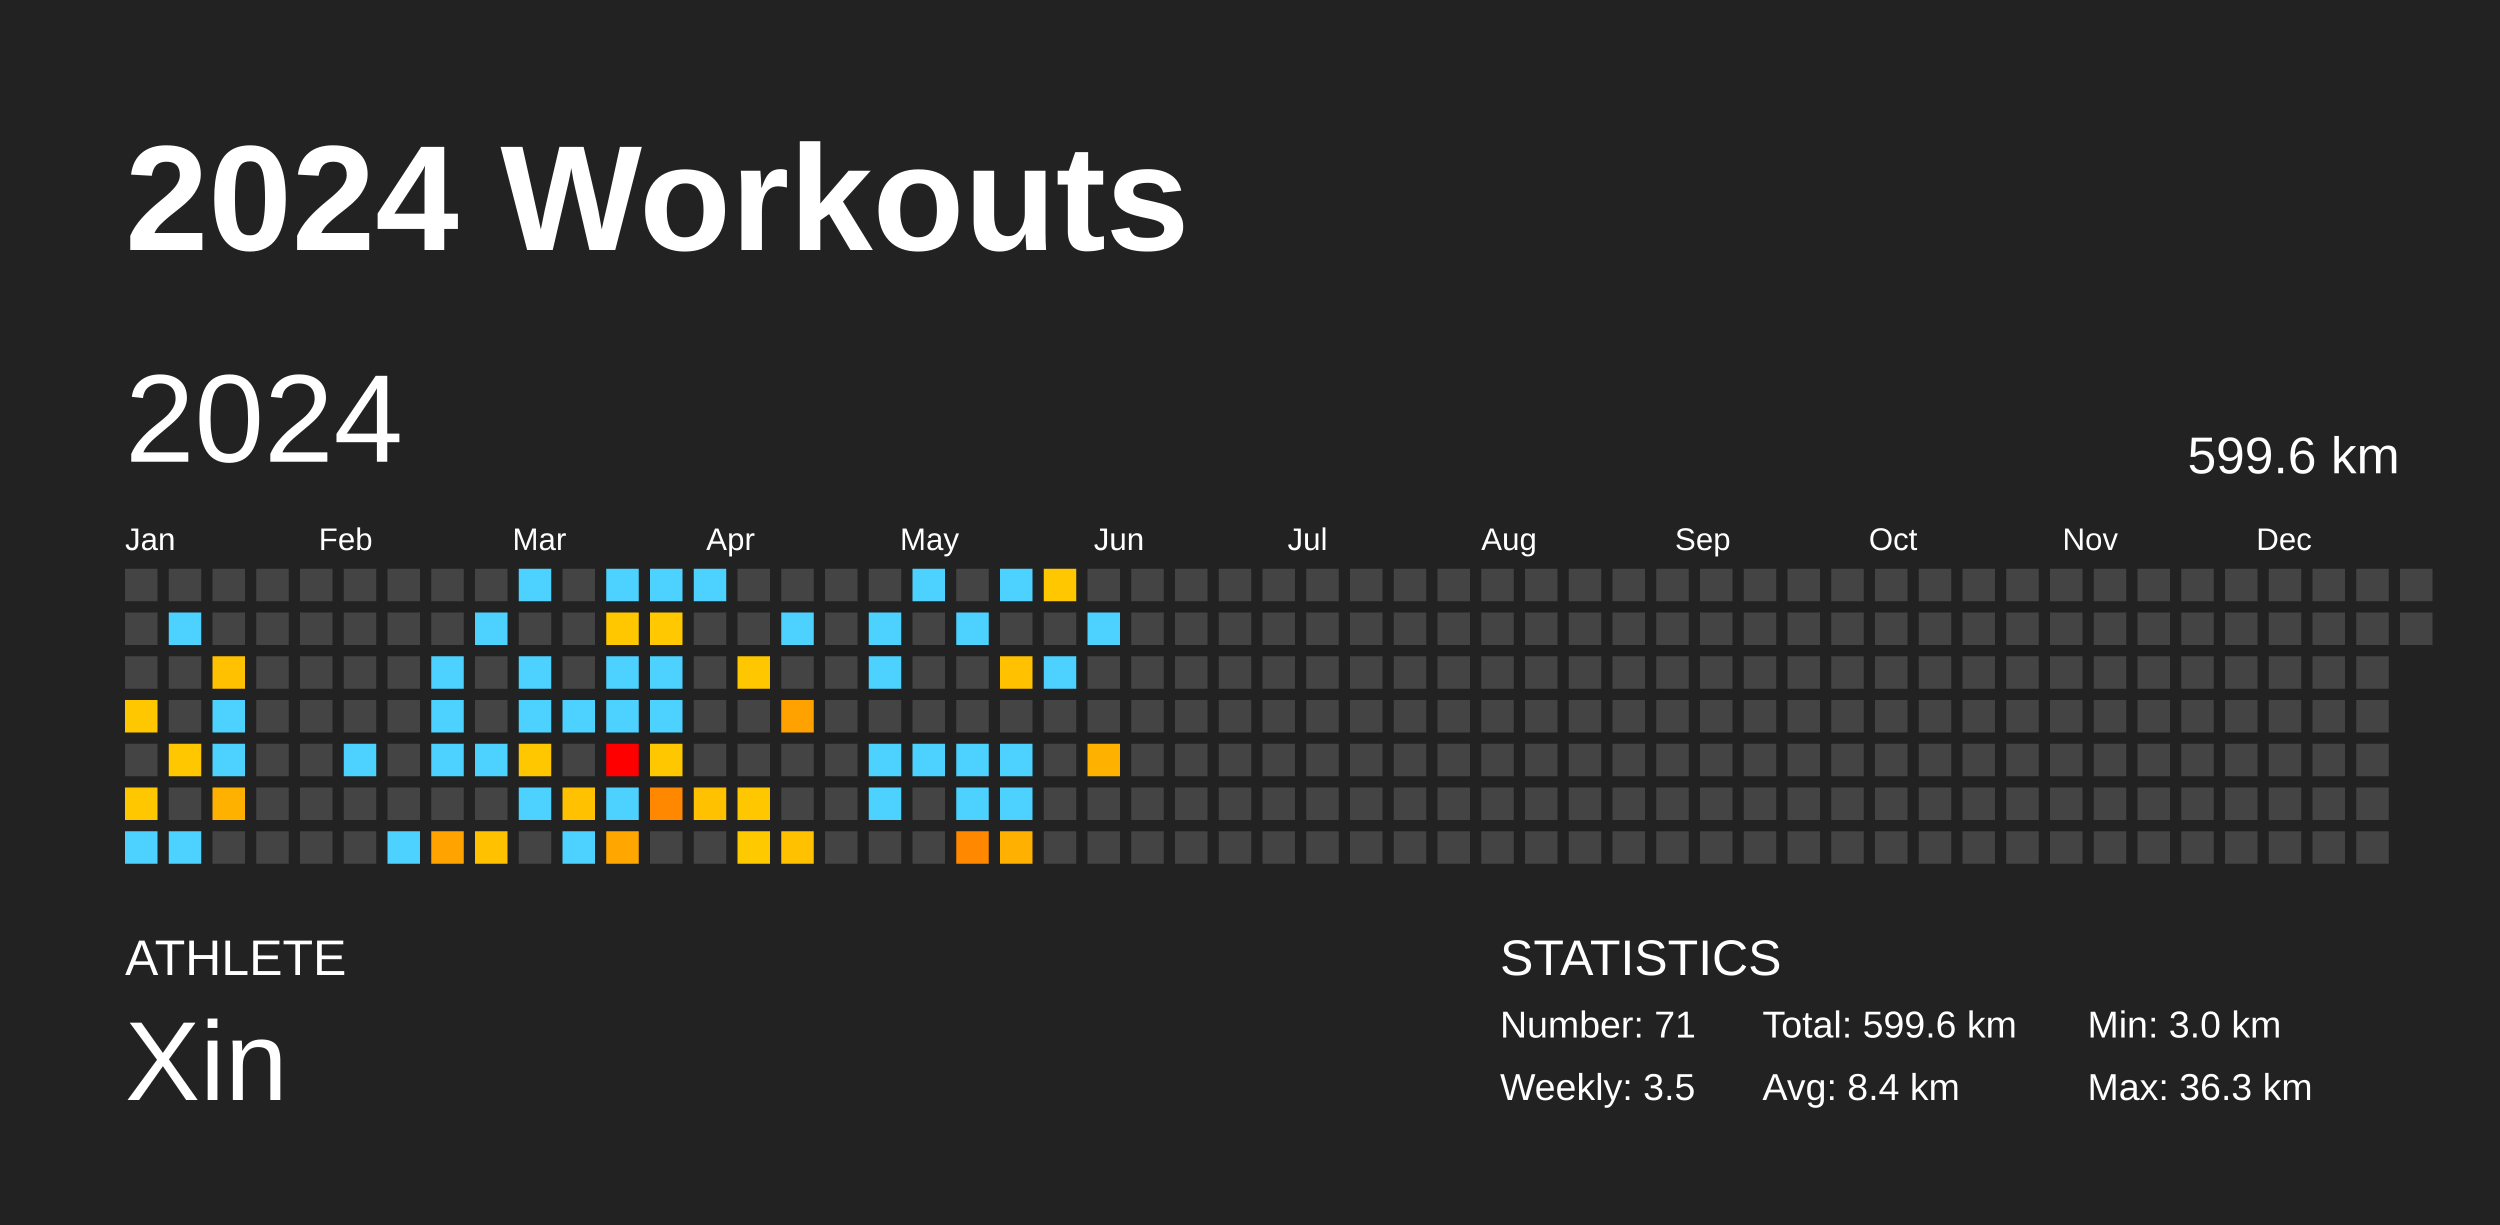
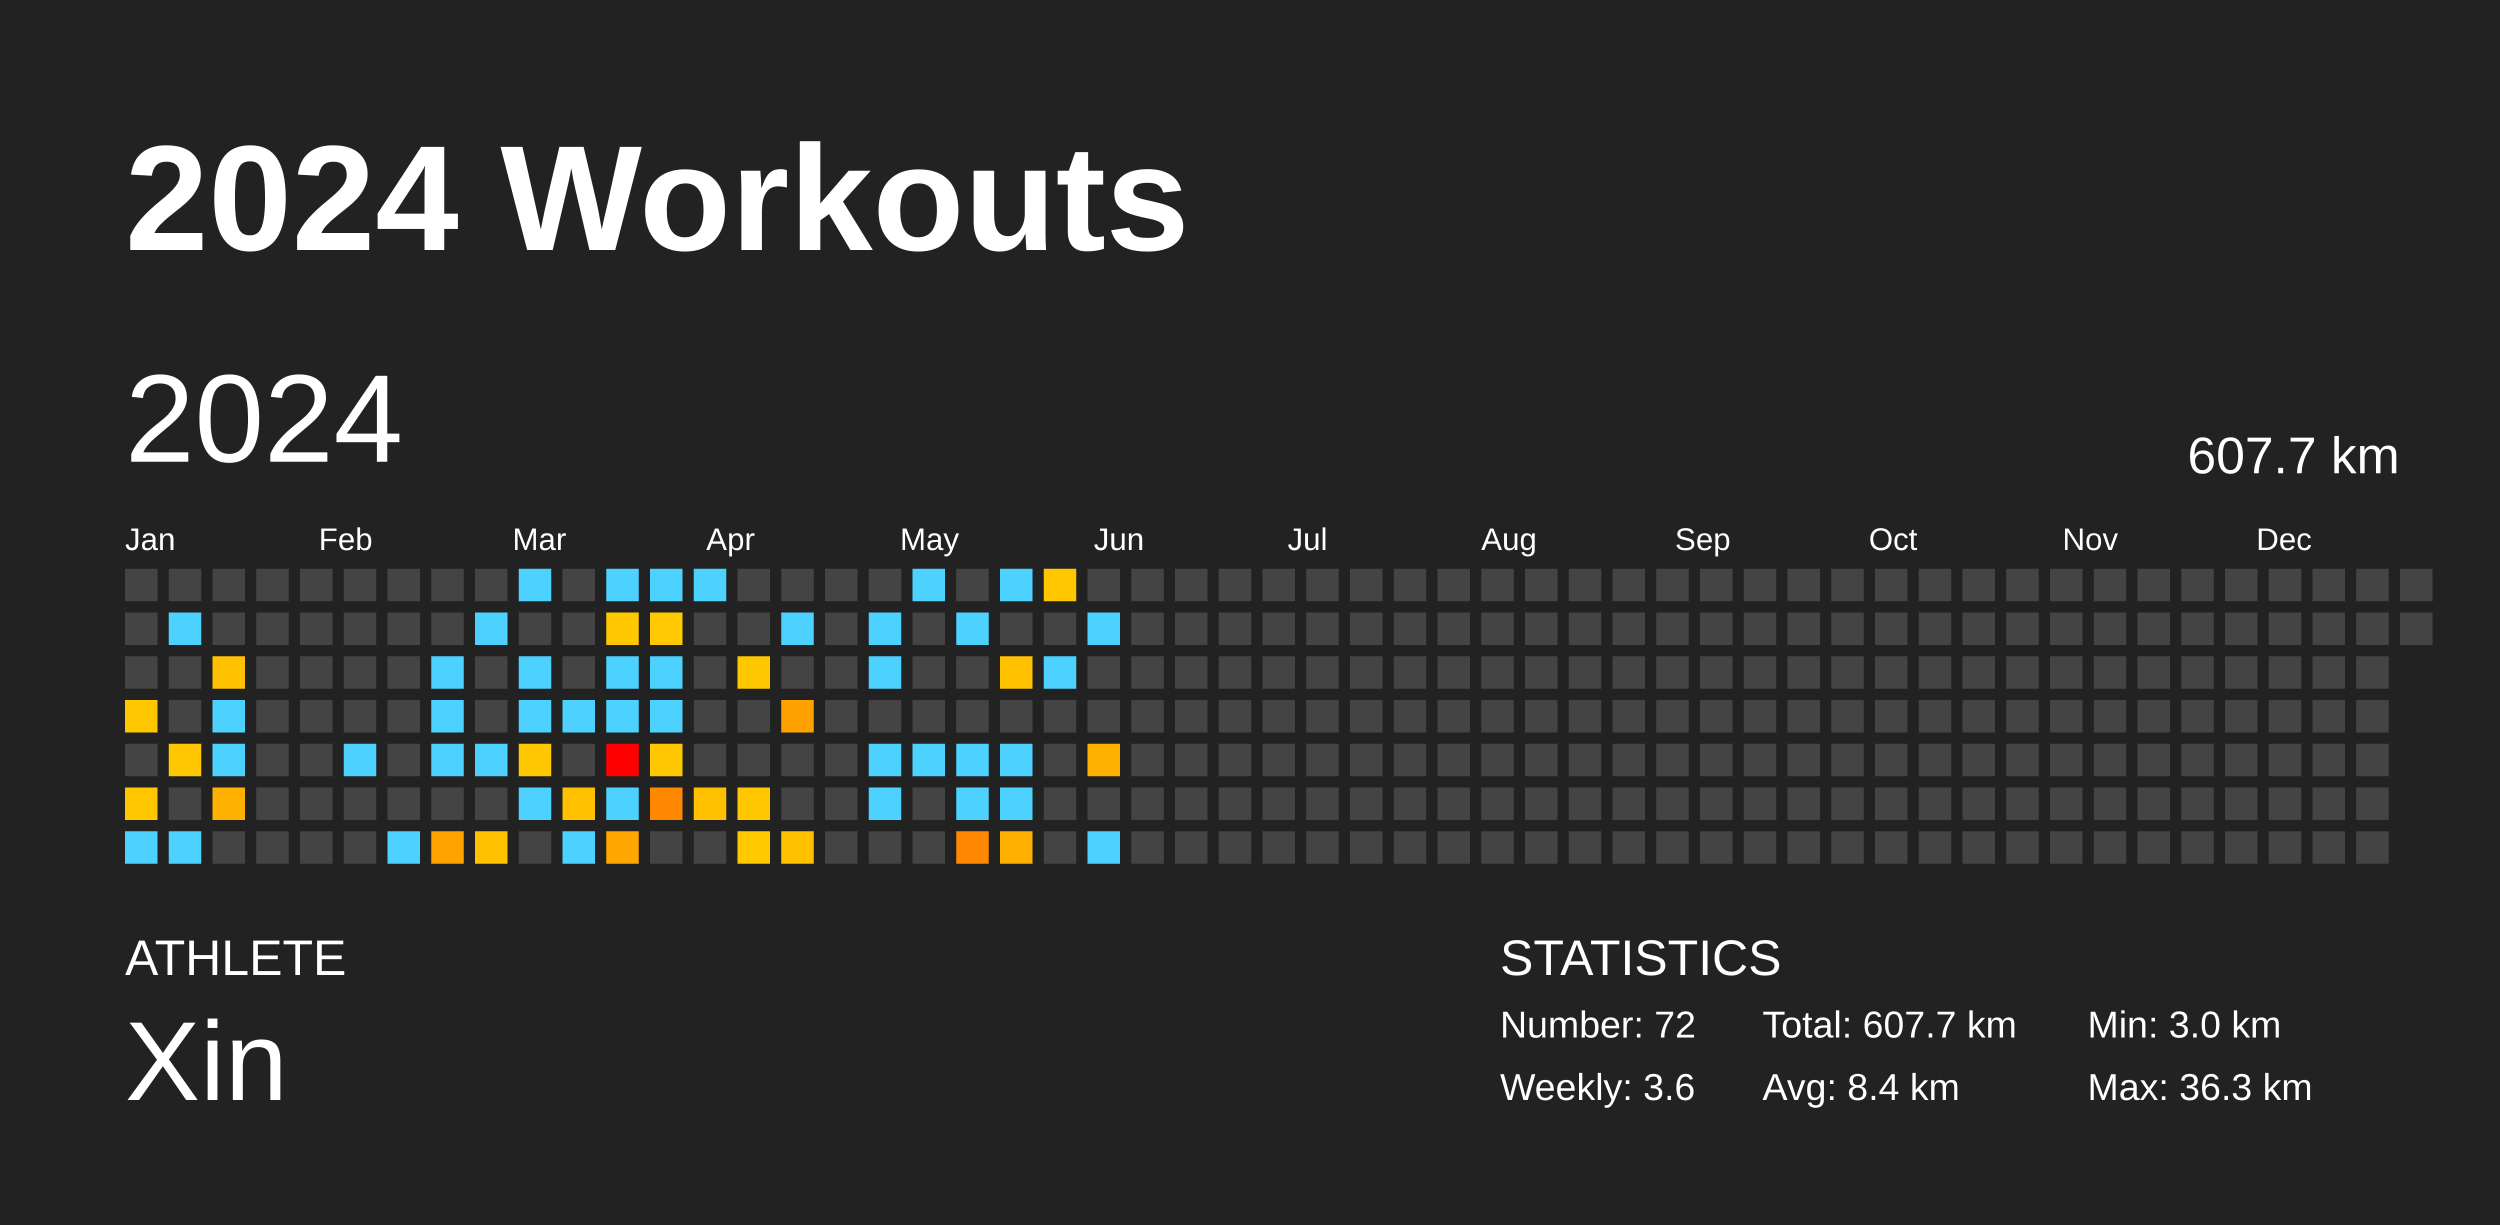
<svg xmlns="http://www.w3.org/2000/svg" baseProfile="full" height="98mm" version="1.1" viewBox="0,0,200,98" width="200mm">
  <defs />
  <rect fill="#222222" height="98" width="200" x="0" y="0" />
  <text fill="#FFFFFF" style="font-size:12px; font-family:Arial; font-weight:bold;" x="10" y="20">2024 Workouts</text>
  <text fill="#FFFFFF" style="font-size:4px; font-family:Arial" x="10" y="78">ATHLETE</text>
  <text fill="#FFFFFF" style="font-size:9px; font-family:Arial" x="10" y="88">Xin</text>
  <text fill="#FFFFFF" style="font-size:4px; font-family:Arial" x="120" y="78">STATISTICS</text>
-   <text fill="#FFFFFF" style="font-size:3px; font-family:Arial" x="120" y="83">Number: 71</text>
-   <text fill="#FFFFFF" style="font-size:3px; font-family:Arial" x="120" y="88">Weekly: 3.5</text>
-   <text fill="#FFFFFF" style="font-size:3px; font-family:Arial" x="141" y="83">Total: 599.6 km</text>
+   <text fill="#FFFFFF" style="font-size:3px; font-family:Arial" x="120" y="83">Number: 72</text>
+   <text fill="#FFFFFF" style="font-size:3px; font-family:Arial" x="120" y="88">Weekly: 3.6</text>
+   <text fill="#FFFFFF" style="font-size:3px; font-family:Arial" x="141" y="83">Total: 607.7 km</text>
  <text fill="#FFFFFF" style="font-size:3px; font-family:Arial" x="141" y="88">Avg: 8.4 km</text>
  <text fill="#FFFFFF" style="font-size:3px; font-family:Arial" x="167" y="83">Min: 3.0 km</text>
  <text fill="#FFFFFF" style="font-size:3px; font-family:Arial" x="167" y="88">Max: 36.3 km</text>
  <text dominant-baseline="hanging" fill="#FFFFFF" style="font-size:10.0px; font-family:Arial;" x="10" y="30">2024</text>
-   <text dominant-baseline="hanging" fill="#FFFFFF" style="font-size:4.125px; font-family:Arial;" x="175" y="35">599.6 km</text>
+   <text dominant-baseline="hanging" fill="#FFFFFF" style="font-size:4.125px; font-family:Arial;" x="175" y="35">607.7 km</text>
  <text fill="#FFFFFF" style="font-size:2.5px; font-family:Arial" x="10.0" y="44">Jan</text>
  <text fill="#FFFFFF" style="font-size:2.5px; font-family:Arial" x="25.5" y="44">Feb</text>
  <text fill="#FFFFFF" style="font-size:2.5px; font-family:Arial" x="41.0" y="44">Mar</text>
  <text fill="#FFFFFF" style="font-size:2.5px; font-family:Arial" x="56.5" y="44">Apr</text>
  <text fill="#FFFFFF" style="font-size:2.5px; font-family:Arial" x="72.0" y="44">May</text>
  <text fill="#FFFFFF" style="font-size:2.5px; font-family:Arial" x="87.5" y="44">Jun</text>
  <text fill="#FFFFFF" style="font-size:2.5px; font-family:Arial" x="103.0" y="44">Jul</text>
  <text fill="#FFFFFF" style="font-size:2.5px; font-family:Arial" x="118.5" y="44">Aug</text>
  <text fill="#FFFFFF" style="font-size:2.5px; font-family:Arial" x="134.0" y="44">Sep</text>
  <text fill="#FFFFFF" style="font-size:2.5px; font-family:Arial" x="149.5" y="44">Oct</text>
  <text fill="#FFFFFF" style="font-size:2.5px; font-family:Arial" x="165.0" y="44">Nov</text>
  <text fill="#FFFFFF" style="font-size:2.5px; font-family:Arial" x="180.5" y="44">Dec</text>
  <rect fill="#444444" height="2.6" width="2.6" x="10.0" y="45.5" />
  <rect fill="#444444" height="2.6" width="2.6" x="10.0" y="49.0" />
  <rect fill="#444444" height="2.6" width="2.6" x="10.0" y="52.5" />
  <rect fill="#ffc700" height="2.6" width="2.6" x="10.0" y="56.0" />
  <rect fill="#444444" height="2.6" width="2.6" x="10.0" y="59.5" />
  <rect fill="#ffc700" height="2.6" width="2.6" x="10.0" y="63.0" />
  <rect fill="#4dd2ff" height="2.6" width="2.6" x="10.0" y="66.5" />
  <rect fill="#444444" height="2.6" width="2.6" x="13.5" y="45.5" />
  <rect fill="#4dd2ff" height="2.6" width="2.6" x="13.5" y="49.0" />
  <rect fill="#444444" height="2.6" width="2.6" x="13.5" y="52.5" />
  <rect fill="#444444" height="2.6" width="2.6" x="13.5" y="56.0" />
  <rect fill="#ffc700" height="2.6" width="2.6" x="13.5" y="59.5" />
  <rect fill="#444444" height="2.6" width="2.6" x="13.5" y="63.0" />
  <rect fill="#4dd2ff" height="2.6" width="2.6" x="13.5" y="66.5" />
  <rect fill="#444444" height="2.6" width="2.6" x="17.0" y="45.5" />
  <rect fill="#444444" height="2.6" width="2.6" x="17.0" y="49.0" />
  <rect fill="#ffc100" height="2.6" width="2.6" x="17.0" y="52.5" />
  <rect fill="#4dd2ff" height="2.6" width="2.6" x="17.0" y="56.0" />
  <rect fill="#4dd2ff" height="2.6" width="2.6" x="17.0" y="59.5" />
  <rect fill="#ffb100" height="2.6" width="2.6" x="17.0" y="63.0" />
  <rect fill="#444444" height="2.6" width="2.6" x="17.0" y="66.5" />
  <rect fill="#444444" height="2.6" width="2.6" x="20.5" y="45.5" />
  <rect fill="#444444" height="2.6" width="2.6" x="20.5" y="49.0" />
  <rect fill="#444444" height="2.6" width="2.6" x="20.5" y="52.5" />
  <rect fill="#444444" height="2.6" width="2.6" x="20.5" y="56.0" />
  <rect fill="#444444" height="2.6" width="2.6" x="20.5" y="59.5" />
  <rect fill="#444444" height="2.6" width="2.6" x="20.5" y="63.0" />
  <rect fill="#444444" height="2.6" width="2.6" x="20.5" y="66.5" />
  <rect fill="#444444" height="2.6" width="2.6" x="24.0" y="45.5" />
  <rect fill="#444444" height="2.6" width="2.6" x="24.0" y="49.0" />
  <rect fill="#444444" height="2.6" width="2.6" x="24.0" y="52.5" />
  <rect fill="#444444" height="2.6" width="2.6" x="24.0" y="56.0" />
  <rect fill="#444444" height="2.6" width="2.6" x="24.0" y="59.5" />
  <rect fill="#444444" height="2.6" width="2.6" x="24.0" y="63.0" />
  <rect fill="#444444" height="2.6" width="2.6" x="24.0" y="66.5" />
  <rect fill="#444444" height="2.6" width="2.6" x="27.5" y="45.5" />
  <rect fill="#444444" height="2.6" width="2.6" x="27.5" y="49.0" />
  <rect fill="#444444" height="2.6" width="2.6" x="27.5" y="52.5" />
  <rect fill="#444444" height="2.6" width="2.6" x="27.5" y="56.0" />
  <rect fill="#4dd2ff" height="2.6" width="2.6" x="27.5" y="59.5" />
  <rect fill="#444444" height="2.6" width="2.6" x="27.5" y="63.0" />
  <rect fill="#444444" height="2.6" width="2.6" x="27.5" y="66.5" />
  <rect fill="#444444" height="2.6" width="2.6" x="31.0" y="45.5" />
  <rect fill="#444444" height="2.6" width="2.6" x="31.0" y="49.0" />
  <rect fill="#444444" height="2.6" width="2.6" x="31.0" y="52.5" />
  <rect fill="#444444" height="2.6" width="2.6" x="31.0" y="56.0" />
  <rect fill="#444444" height="2.6" width="2.6" x="31.0" y="59.5" />
  <rect fill="#444444" height="2.6" width="2.6" x="31.0" y="63.0" />
  <rect fill="#4dd2ff" height="2.6" width="2.6" x="31.0" y="66.5" />
  <rect fill="#444444" height="2.6" width="2.6" x="34.5" y="45.5" />
  <rect fill="#444444" height="2.6" width="2.6" x="34.5" y="49.0" />
  <rect fill="#4dd2ff" height="2.6" width="2.6" x="34.5" y="52.5" />
  <rect fill="#4dd2ff" height="2.6" width="2.6" x="34.5" y="56.0" />
  <rect fill="#4dd2ff" height="2.6" width="2.6" x="34.5" y="59.5" />
  <rect fill="#444444" height="2.6" width="2.6" x="34.5" y="63.0" />
  <rect fill="#ffa300" height="2.6" width="2.6" x="34.5" y="66.5" />
  <rect fill="#444444" height="2.6" width="2.6" x="38.0" y="45.5" />
  <rect fill="#4dd2ff" height="2.6" width="2.6" x="38.0" y="49.0" />
  <rect fill="#444444" height="2.6" width="2.6" x="38.0" y="52.5" />
  <rect fill="#444444" height="2.6" width="2.6" x="38.0" y="56.0" />
  <rect fill="#4dd2ff" height="2.6" width="2.6" x="38.0" y="59.5" />
  <rect fill="#444444" height="2.6" width="2.6" x="38.0" y="63.0" />
  <rect fill="#ffc100" height="2.6" width="2.6" x="38.0" y="66.5" />
  <rect fill="#4dd2ff" height="2.6" width="2.6" x="41.5" y="45.5" />
  <rect fill="#444444" height="2.6" width="2.6" x="41.5" y="49.0" />
  <rect fill="#4dd2ff" height="2.6" width="2.6" x="41.5" y="52.5" />
  <rect fill="#4dd2ff" height="2.6" width="2.6" x="41.5" y="56.0" />
  <rect fill="#ffc700" height="2.6" width="2.6" x="41.5" y="59.5" />
  <rect fill="#4dd2ff" height="2.6" width="2.6" x="41.5" y="63.0" />
  <rect fill="#444444" height="2.6" width="2.6" x="41.5" y="66.5" />
  <rect fill="#444444" height="2.6" width="2.6" x="45.0" y="45.5" />
  <rect fill="#444444" height="2.6" width="2.6" x="45.0" y="49.0" />
  <rect fill="#444444" height="2.6" width="2.6" x="45.0" y="52.5" />
  <rect fill="#4dd2ff" height="2.6" width="2.6" x="45.0" y="56.0" />
  <rect fill="#444444" height="2.6" width="2.6" x="45.0" y="59.5" />
  <rect fill="#ffc100" height="2.6" width="2.6" x="45.0" y="63.0" />
  <rect fill="#4dd2ff" height="2.6" width="2.6" x="45.0" y="66.5" />
  <rect fill="#4dd2ff" height="2.6" width="2.6" x="48.5" y="45.5" />
  <rect fill="#ffc700" height="2.6" width="2.6" x="48.5" y="49.0" />
  <rect fill="#4dd2ff" height="2.6" width="2.6" x="48.5" y="52.5" />
  <rect fill="#4dd2ff" height="2.6" width="2.6" x="48.5" y="56.0" />
  <rect fill="red" height="2.6" width="2.6" x="48.5" y="59.5" />
  <rect fill="#4dd2ff" height="2.6" width="2.6" x="48.5" y="63.0" />
  <rect fill="#ffa600" height="2.6" width="2.6" x="48.5" y="66.5" />
  <rect fill="#4dd2ff" height="2.6" width="2.6" x="52.0" y="45.5" />
  <rect fill="#ffc800" height="2.6" width="2.6" x="52.0" y="49.0" />
  <rect fill="#4dd2ff" height="2.6" width="2.6" x="52.0" y="52.5" />
  <rect fill="#4dd2ff" height="2.6" width="2.6" x="52.0" y="56.0" />
  <rect fill="#ffc700" height="2.6" width="2.6" x="52.0" y="59.5" />
  <rect fill="#ff8800" height="2.6" width="2.6" x="52.0" y="63.0" />
  <rect fill="#444444" height="2.6" width="2.6" x="52.0" y="66.5" />
  <rect fill="#4dd2ff" height="2.6" width="2.6" x="55.5" y="45.5" />
  <rect fill="#444444" height="2.6" width="2.6" x="55.5" y="49.0" />
  <rect fill="#444444" height="2.6" width="2.6" x="55.5" y="52.5" />
  <rect fill="#444444" height="2.6" width="2.6" x="55.5" y="56.0" />
  <rect fill="#444444" height="2.6" width="2.6" x="55.5" y="59.5" />
  <rect fill="#ffc100" height="2.6" width="2.6" x="55.5" y="63.0" />
  <rect fill="#444444" height="2.6" width="2.6" x="55.5" y="66.5" />
  <rect fill="#444444" height="2.6" width="2.6" x="59.0" y="45.5" />
  <rect fill="#444444" height="2.6" width="2.6" x="59.0" y="49.0" />
  <rect fill="#ffc700" height="2.6" width="2.6" x="59.0" y="52.5" />
  <rect fill="#444444" height="2.6" width="2.6" x="59.0" y="56.0" />
  <rect fill="#444444" height="2.6" width="2.6" x="59.0" y="59.5" />
  <rect fill="#ffc700" height="2.6" width="2.6" x="59.0" y="63.0" />
  <rect fill="#ffc900" height="2.6" width="2.6" x="59.0" y="66.5" />
  <rect fill="#444444" height="2.6" width="2.6" x="62.5" y="45.5" />
  <rect fill="#4dd2ff" height="2.6" width="2.6" x="62.5" y="49.0" />
  <rect fill="#444444" height="2.6" width="2.6" x="62.5" y="52.5" />
  <rect fill="#ffa200" height="2.6" width="2.6" x="62.5" y="56.0" />
  <rect fill="#444444" height="2.6" width="2.6" x="62.5" y="59.5" />
  <rect fill="#444444" height="2.6" width="2.6" x="62.5" y="63.0" />
  <rect fill="#ffc100" height="2.6" width="2.6" x="62.5" y="66.5" />
  <rect fill="#444444" height="2.6" width="2.6" x="66.0" y="45.5" />
  <rect fill="#444444" height="2.6" width="2.6" x="66.0" y="49.0" />
  <rect fill="#444444" height="2.6" width="2.6" x="66.0" y="52.5" />
  <rect fill="#444444" height="2.6" width="2.6" x="66.0" y="56.0" />
  <rect fill="#444444" height="2.6" width="2.6" x="66.0" y="59.5" />
  <rect fill="#444444" height="2.6" width="2.6" x="66.0" y="63.0" />
  <rect fill="#444444" height="2.6" width="2.6" x="66.0" y="66.5" />
  <rect fill="#444444" height="2.6" width="2.6" x="69.5" y="45.5" />
  <rect fill="#4dd2ff" height="2.6" width="2.6" x="69.5" y="49.0" />
  <rect fill="#4dd2ff" height="2.6" width="2.6" x="69.5" y="52.5" />
  <rect fill="#444444" height="2.6" width="2.6" x="69.5" y="56.0" />
  <rect fill="#4dd2ff" height="2.6" width="2.6" x="69.5" y="59.5" />
  <rect fill="#4dd2ff" height="2.6" width="2.6" x="69.5" y="63.0" />
  <rect fill="#444444" height="2.6" width="2.6" x="69.5" y="66.5" />
  <rect fill="#4dd2ff" height="2.6" width="2.6" x="73.0" y="45.5" />
  <rect fill="#444444" height="2.6" width="2.6" x="73.0" y="49.0" />
  <rect fill="#444444" height="2.6" width="2.6" x="73.0" y="52.5" />
  <rect fill="#444444" height="2.6" width="2.6" x="73.0" y="56.0" />
  <rect fill="#4dd2ff" height="2.6" width="2.6" x="73.0" y="59.5" />
  <rect fill="#444444" height="2.6" width="2.6" x="73.0" y="63.0" />
  <rect fill="#444444" height="2.6" width="2.6" x="73.0" y="66.5" />
  <rect fill="#444444" height="2.6" width="2.6" x="76.5" y="45.5" />
  <rect fill="#4dd2ff" height="2.6" width="2.6" x="76.5" y="49.0" />
  <rect fill="#444444" height="2.6" width="2.6" x="76.5" y="52.5" />
  <rect fill="#444444" height="2.6" width="2.6" x="76.5" y="56.0" />
  <rect fill="#4dd2ff" height="2.6" width="2.6" x="76.5" y="59.5" />
  <rect fill="#4dd2ff" height="2.6" width="2.6" x="76.5" y="63.0" />
  <rect fill="#ff8800" height="2.6" width="2.6" x="76.5" y="66.5" />
  <rect fill="#4dd2ff" height="2.6" width="2.6" x="80.0" y="45.5" />
  <rect fill="#444444" height="2.6" width="2.6" x="80.0" y="49.0" />
  <rect fill="#ffc100" height="2.6" width="2.6" x="80.0" y="52.5" />
  <rect fill="#444444" height="2.6" width="2.6" x="80.0" y="56.0" />
  <rect fill="#4dd2ff" height="2.6" width="2.6" x="80.0" y="59.5" />
  <rect fill="#4dd2ff" height="2.6" width="2.6" x="80.0" y="63.0" />
  <rect fill="#ffb000" height="2.6" width="2.6" x="80.0" y="66.5" />
  <rect fill="#ffc700" height="2.6" width="2.6" x="83.5" y="45.5" />
  <rect fill="#444444" height="2.6" width="2.6" x="83.5" y="49.0" />
  <rect fill="#4dd2ff" height="2.6" width="2.6" x="83.5" y="52.5" />
  <rect fill="#444444" height="2.6" width="2.6" x="83.5" y="56.0" />
  <rect fill="#444444" height="2.6" width="2.6" x="83.5" y="59.5" />
  <rect fill="#444444" height="2.6" width="2.6" x="83.5" y="63.0" />
  <rect fill="#444444" height="2.6" width="2.6" x="83.5" y="66.5" />
  <rect fill="#444444" height="2.6" width="2.6" x="87.0" y="45.5" />
  <rect fill="#4dd2ff" height="2.6" width="2.6" x="87.0" y="49.0" />
  <rect fill="#444444" height="2.6" width="2.6" x="87.0" y="52.5" />
  <rect fill="#444444" height="2.6" width="2.6" x="87.0" y="56.0" />
  <rect fill="#ffb100" height="2.6" width="2.6" x="87.0" y="59.5" />
  <rect fill="#444444" height="2.6" width="2.6" x="87.0" y="63.0" />
-   <rect fill="#444444" height="2.6" width="2.6" x="87.0" y="66.5" />
+   <rect fill="#4dd2ff" height="2.6" width="2.6" x="87.0" y="66.5" />
  <rect fill="#444444" height="2.6" width="2.6" x="90.5" y="45.5" />
  <rect fill="#444444" height="2.6" width="2.6" x="90.5" y="49.0" />
  <rect fill="#444444" height="2.6" width="2.6" x="90.5" y="52.5" />
  <rect fill="#444444" height="2.6" width="2.6" x="90.5" y="56.0" />
  <rect fill="#444444" height="2.6" width="2.6" x="90.5" y="59.5" />
  <rect fill="#444444" height="2.6" width="2.6" x="90.5" y="63.0" />
  <rect fill="#444444" height="2.6" width="2.6" x="90.5" y="66.5" />
  <rect fill="#444444" height="2.6" width="2.6" x="94.0" y="45.5" />
  <rect fill="#444444" height="2.6" width="2.6" x="94.0" y="49.0" />
  <rect fill="#444444" height="2.6" width="2.6" x="94.0" y="52.5" />
  <rect fill="#444444" height="2.6" width="2.6" x="94.0" y="56.0" />
  <rect fill="#444444" height="2.6" width="2.6" x="94.0" y="59.5" />
  <rect fill="#444444" height="2.6" width="2.6" x="94.0" y="63.0" />
  <rect fill="#444444" height="2.6" width="2.6" x="94.0" y="66.5" />
  <rect fill="#444444" height="2.6" width="2.6" x="97.5" y="45.5" />
  <rect fill="#444444" height="2.6" width="2.6" x="97.5" y="49.0" />
  <rect fill="#444444" height="2.6" width="2.6" x="97.5" y="52.5" />
  <rect fill="#444444" height="2.6" width="2.6" x="97.5" y="56.0" />
  <rect fill="#444444" height="2.6" width="2.6" x="97.5" y="59.5" />
  <rect fill="#444444" height="2.6" width="2.6" x="97.5" y="63.0" />
  <rect fill="#444444" height="2.6" width="2.6" x="97.5" y="66.5" />
  <rect fill="#444444" height="2.6" width="2.6" x="101.0" y="45.5" />
  <rect fill="#444444" height="2.6" width="2.6" x="101.0" y="49.0" />
  <rect fill="#444444" height="2.6" width="2.6" x="101.0" y="52.5" />
  <rect fill="#444444" height="2.6" width="2.6" x="101.0" y="56.0" />
  <rect fill="#444444" height="2.6" width="2.6" x="101.0" y="59.5" />
  <rect fill="#444444" height="2.6" width="2.6" x="101.0" y="63.0" />
  <rect fill="#444444" height="2.6" width="2.6" x="101.0" y="66.5" />
  <rect fill="#444444" height="2.6" width="2.6" x="104.5" y="45.5" />
  <rect fill="#444444" height="2.6" width="2.6" x="104.5" y="49.0" />
  <rect fill="#444444" height="2.6" width="2.6" x="104.5" y="52.5" />
  <rect fill="#444444" height="2.6" width="2.6" x="104.5" y="56.0" />
  <rect fill="#444444" height="2.6" width="2.6" x="104.5" y="59.5" />
  <rect fill="#444444" height="2.6" width="2.6" x="104.5" y="63.0" />
  <rect fill="#444444" height="2.6" width="2.6" x="104.5" y="66.5" />
  <rect fill="#444444" height="2.6" width="2.6" x="108.0" y="45.5" />
  <rect fill="#444444" height="2.6" width="2.6" x="108.0" y="49.0" />
  <rect fill="#444444" height="2.6" width="2.6" x="108.0" y="52.5" />
  <rect fill="#444444" height="2.6" width="2.6" x="108.0" y="56.0" />
  <rect fill="#444444" height="2.6" width="2.6" x="108.0" y="59.5" />
  <rect fill="#444444" height="2.6" width="2.6" x="108.0" y="63.0" />
  <rect fill="#444444" height="2.6" width="2.6" x="108.0" y="66.5" />
  <rect fill="#444444" height="2.6" width="2.6" x="111.5" y="45.5" />
  <rect fill="#444444" height="2.6" width="2.6" x="111.5" y="49.0" />
  <rect fill="#444444" height="2.6" width="2.6" x="111.5" y="52.5" />
  <rect fill="#444444" height="2.6" width="2.6" x="111.5" y="56.0" />
  <rect fill="#444444" height="2.6" width="2.6" x="111.5" y="59.5" />
  <rect fill="#444444" height="2.6" width="2.6" x="111.5" y="63.0" />
  <rect fill="#444444" height="2.6" width="2.6" x="111.5" y="66.5" />
  <rect fill="#444444" height="2.6" width="2.6" x="115.0" y="45.5" />
  <rect fill="#444444" height="2.6" width="2.6" x="115.0" y="49.0" />
  <rect fill="#444444" height="2.6" width="2.6" x="115.0" y="52.5" />
  <rect fill="#444444" height="2.6" width="2.6" x="115.0" y="56.0" />
  <rect fill="#444444" height="2.6" width="2.6" x="115.0" y="59.5" />
  <rect fill="#444444" height="2.6" width="2.6" x="115.0" y="63.0" />
  <rect fill="#444444" height="2.6" width="2.6" x="115.0" y="66.5" />
  <rect fill="#444444" height="2.6" width="2.6" x="118.5" y="45.5" />
  <rect fill="#444444" height="2.6" width="2.6" x="118.5" y="49.0" />
  <rect fill="#444444" height="2.6" width="2.6" x="118.5" y="52.5" />
  <rect fill="#444444" height="2.6" width="2.6" x="118.5" y="56.0" />
  <rect fill="#444444" height="2.6" width="2.6" x="118.5" y="59.5" />
  <rect fill="#444444" height="2.6" width="2.6" x="118.5" y="63.0" />
  <rect fill="#444444" height="2.6" width="2.6" x="118.5" y="66.5" />
  <rect fill="#444444" height="2.6" width="2.6" x="122.0" y="45.5" />
  <rect fill="#444444" height="2.6" width="2.6" x="122.0" y="49.0" />
  <rect fill="#444444" height="2.6" width="2.6" x="122.0" y="52.5" />
  <rect fill="#444444" height="2.6" width="2.6" x="122.0" y="56.0" />
  <rect fill="#444444" height="2.6" width="2.6" x="122.0" y="59.5" />
  <rect fill="#444444" height="2.6" width="2.6" x="122.0" y="63.0" />
  <rect fill="#444444" height="2.6" width="2.6" x="122.0" y="66.5" />
  <rect fill="#444444" height="2.6" width="2.6" x="125.5" y="45.5" />
  <rect fill="#444444" height="2.6" width="2.6" x="125.5" y="49.0" />
  <rect fill="#444444" height="2.6" width="2.6" x="125.5" y="52.5" />
  <rect fill="#444444" height="2.6" width="2.6" x="125.5" y="56.0" />
  <rect fill="#444444" height="2.6" width="2.6" x="125.5" y="59.5" />
  <rect fill="#444444" height="2.6" width="2.6" x="125.5" y="63.0" />
  <rect fill="#444444" height="2.6" width="2.6" x="125.5" y="66.5" />
  <rect fill="#444444" height="2.6" width="2.6" x="129.0" y="45.5" />
  <rect fill="#444444" height="2.6" width="2.6" x="129.0" y="49.0" />
  <rect fill="#444444" height="2.6" width="2.6" x="129.0" y="52.5" />
  <rect fill="#444444" height="2.6" width="2.6" x="129.0" y="56.0" />
  <rect fill="#444444" height="2.6" width="2.6" x="129.0" y="59.5" />
  <rect fill="#444444" height="2.6" width="2.6" x="129.0" y="63.0" />
  <rect fill="#444444" height="2.6" width="2.6" x="129.0" y="66.5" />
  <rect fill="#444444" height="2.6" width="2.6" x="132.5" y="45.5" />
  <rect fill="#444444" height="2.6" width="2.6" x="132.5" y="49.0" />
  <rect fill="#444444" height="2.6" width="2.6" x="132.5" y="52.5" />
  <rect fill="#444444" height="2.6" width="2.6" x="132.5" y="56.0" />
  <rect fill="#444444" height="2.6" width="2.6" x="132.5" y="59.5" />
  <rect fill="#444444" height="2.6" width="2.6" x="132.5" y="63.0" />
  <rect fill="#444444" height="2.6" width="2.6" x="132.5" y="66.5" />
  <rect fill="#444444" height="2.6" width="2.6" x="136.0" y="45.5" />
  <rect fill="#444444" height="2.6" width="2.6" x="136.0" y="49.0" />
  <rect fill="#444444" height="2.6" width="2.6" x="136.0" y="52.5" />
  <rect fill="#444444" height="2.6" width="2.6" x="136.0" y="56.0" />
  <rect fill="#444444" height="2.6" width="2.6" x="136.0" y="59.5" />
  <rect fill="#444444" height="2.6" width="2.6" x="136.0" y="63.0" />
  <rect fill="#444444" height="2.6" width="2.6" x="136.0" y="66.5" />
  <rect fill="#444444" height="2.6" width="2.6" x="139.5" y="45.5" />
  <rect fill="#444444" height="2.6" width="2.6" x="139.5" y="49.0" />
  <rect fill="#444444" height="2.6" width="2.6" x="139.5" y="52.5" />
  <rect fill="#444444" height="2.6" width="2.6" x="139.5" y="56.0" />
  <rect fill="#444444" height="2.6" width="2.6" x="139.5" y="59.5" />
  <rect fill="#444444" height="2.6" width="2.6" x="139.5" y="63.0" />
  <rect fill="#444444" height="2.6" width="2.6" x="139.5" y="66.5" />
  <rect fill="#444444" height="2.6" width="2.6" x="143.0" y="45.5" />
  <rect fill="#444444" height="2.6" width="2.6" x="143.0" y="49.0" />
  <rect fill="#444444" height="2.6" width="2.6" x="143.0" y="52.5" />
  <rect fill="#444444" height="2.6" width="2.6" x="143.0" y="56.0" />
  <rect fill="#444444" height="2.6" width="2.6" x="143.0" y="59.5" />
  <rect fill="#444444" height="2.6" width="2.6" x="143.0" y="63.0" />
  <rect fill="#444444" height="2.6" width="2.6" x="143.0" y="66.5" />
  <rect fill="#444444" height="2.6" width="2.6" x="146.5" y="45.5" />
  <rect fill="#444444" height="2.6" width="2.6" x="146.5" y="49.0" />
  <rect fill="#444444" height="2.6" width="2.6" x="146.5" y="52.5" />
  <rect fill="#444444" height="2.6" width="2.6" x="146.5" y="56.0" />
  <rect fill="#444444" height="2.6" width="2.6" x="146.5" y="59.5" />
  <rect fill="#444444" height="2.6" width="2.6" x="146.5" y="63.0" />
  <rect fill="#444444" height="2.6" width="2.6" x="146.5" y="66.5" />
  <rect fill="#444444" height="2.6" width="2.6" x="150.0" y="45.5" />
  <rect fill="#444444" height="2.6" width="2.6" x="150.0" y="49.0" />
  <rect fill="#444444" height="2.6" width="2.6" x="150.0" y="52.5" />
  <rect fill="#444444" height="2.6" width="2.6" x="150.0" y="56.0" />
  <rect fill="#444444" height="2.6" width="2.6" x="150.0" y="59.5" />
  <rect fill="#444444" height="2.6" width="2.6" x="150.0" y="63.0" />
  <rect fill="#444444" height="2.6" width="2.6" x="150.0" y="66.5" />
  <rect fill="#444444" height="2.6" width="2.6" x="153.5" y="45.5" />
  <rect fill="#444444" height="2.6" width="2.6" x="153.5" y="49.0" />
  <rect fill="#444444" height="2.6" width="2.6" x="153.5" y="52.5" />
  <rect fill="#444444" height="2.6" width="2.6" x="153.5" y="56.0" />
  <rect fill="#444444" height="2.6" width="2.6" x="153.5" y="59.5" />
  <rect fill="#444444" height="2.6" width="2.6" x="153.5" y="63.0" />
  <rect fill="#444444" height="2.6" width="2.6" x="153.5" y="66.5" />
  <rect fill="#444444" height="2.6" width="2.6" x="157.0" y="45.5" />
  <rect fill="#444444" height="2.6" width="2.6" x="157.0" y="49.0" />
  <rect fill="#444444" height="2.6" width="2.6" x="157.0" y="52.5" />
  <rect fill="#444444" height="2.6" width="2.6" x="157.0" y="56.0" />
  <rect fill="#444444" height="2.6" width="2.6" x="157.0" y="59.5" />
  <rect fill="#444444" height="2.6" width="2.6" x="157.0" y="63.0" />
  <rect fill="#444444" height="2.6" width="2.6" x="157.0" y="66.5" />
  <rect fill="#444444" height="2.6" width="2.6" x="160.5" y="45.5" />
  <rect fill="#444444" height="2.6" width="2.6" x="160.5" y="49.0" />
  <rect fill="#444444" height="2.6" width="2.6" x="160.5" y="52.5" />
  <rect fill="#444444" height="2.6" width="2.6" x="160.5" y="56.0" />
  <rect fill="#444444" height="2.6" width="2.6" x="160.5" y="59.5" />
  <rect fill="#444444" height="2.6" width="2.6" x="160.5" y="63.0" />
  <rect fill="#444444" height="2.6" width="2.6" x="160.5" y="66.5" />
  <rect fill="#444444" height="2.6" width="2.6" x="164.0" y="45.5" />
  <rect fill="#444444" height="2.6" width="2.6" x="164.0" y="49.0" />
  <rect fill="#444444" height="2.6" width="2.6" x="164.0" y="52.5" />
  <rect fill="#444444" height="2.6" width="2.6" x="164.0" y="56.0" />
  <rect fill="#444444" height="2.6" width="2.6" x="164.0" y="59.5" />
  <rect fill="#444444" height="2.6" width="2.6" x="164.0" y="63.0" />
  <rect fill="#444444" height="2.6" width="2.6" x="164.0" y="66.5" />
  <rect fill="#444444" height="2.6" width="2.6" x="167.5" y="45.5" />
  <rect fill="#444444" height="2.6" width="2.6" x="167.5" y="49.0" />
  <rect fill="#444444" height="2.6" width="2.6" x="167.5" y="52.5" />
  <rect fill="#444444" height="2.6" width="2.6" x="167.5" y="56.0" />
  <rect fill="#444444" height="2.6" width="2.6" x="167.5" y="59.5" />
  <rect fill="#444444" height="2.6" width="2.6" x="167.5" y="63.0" />
  <rect fill="#444444" height="2.6" width="2.6" x="167.5" y="66.5" />
  <rect fill="#444444" height="2.6" width="2.6" x="171.0" y="45.5" />
  <rect fill="#444444" height="2.6" width="2.6" x="171.0" y="49.0" />
  <rect fill="#444444" height="2.6" width="2.6" x="171.0" y="52.5" />
  <rect fill="#444444" height="2.6" width="2.6" x="171.0" y="56.0" />
  <rect fill="#444444" height="2.6" width="2.6" x="171.0" y="59.5" />
  <rect fill="#444444" height="2.6" width="2.6" x="171.0" y="63.0" />
  <rect fill="#444444" height="2.6" width="2.6" x="171.0" y="66.5" />
  <rect fill="#444444" height="2.6" width="2.6" x="174.5" y="45.5" />
  <rect fill="#444444" height="2.6" width="2.6" x="174.5" y="49.0" />
  <rect fill="#444444" height="2.6" width="2.6" x="174.5" y="52.5" />
  <rect fill="#444444" height="2.6" width="2.6" x="174.5" y="56.0" />
  <rect fill="#444444" height="2.6" width="2.6" x="174.5" y="59.5" />
  <rect fill="#444444" height="2.6" width="2.6" x="174.5" y="63.0" />
  <rect fill="#444444" height="2.6" width="2.6" x="174.5" y="66.5" />
  <rect fill="#444444" height="2.6" width="2.6" x="178.0" y="45.5" />
  <rect fill="#444444" height="2.6" width="2.6" x="178.0" y="49.0" />
  <rect fill="#444444" height="2.6" width="2.6" x="178.0" y="52.5" />
  <rect fill="#444444" height="2.6" width="2.6" x="178.0" y="56.0" />
  <rect fill="#444444" height="2.6" width="2.6" x="178.0" y="59.5" />
  <rect fill="#444444" height="2.6" width="2.6" x="178.0" y="63.0" />
  <rect fill="#444444" height="2.6" width="2.6" x="178.0" y="66.5" />
  <rect fill="#444444" height="2.6" width="2.6" x="181.5" y="45.5" />
  <rect fill="#444444" height="2.6" width="2.6" x="181.5" y="49.0" />
  <rect fill="#444444" height="2.6" width="2.6" x="181.5" y="52.5" />
  <rect fill="#444444" height="2.6" width="2.6" x="181.5" y="56.0" />
  <rect fill="#444444" height="2.6" width="2.6" x="181.5" y="59.5" />
  <rect fill="#444444" height="2.6" width="2.6" x="181.5" y="63.0" />
  <rect fill="#444444" height="2.6" width="2.6" x="181.5" y="66.5" />
  <rect fill="#444444" height="2.6" width="2.6" x="185.0" y="45.5" />
  <rect fill="#444444" height="2.6" width="2.6" x="185.0" y="49.0" />
  <rect fill="#444444" height="2.6" width="2.6" x="185.0" y="52.5" />
  <rect fill="#444444" height="2.6" width="2.6" x="185.0" y="56.0" />
  <rect fill="#444444" height="2.6" width="2.6" x="185.0" y="59.5" />
  <rect fill="#444444" height="2.6" width="2.6" x="185.0" y="63.0" />
  <rect fill="#444444" height="2.6" width="2.6" x="185.0" y="66.5" />
  <rect fill="#444444" height="2.6" width="2.6" x="188.5" y="45.5" />
  <rect fill="#444444" height="2.6" width="2.6" x="188.5" y="49.0" />
  <rect fill="#444444" height="2.6" width="2.6" x="188.5" y="52.5" />
  <rect fill="#444444" height="2.6" width="2.6" x="188.5" y="56.0" />
  <rect fill="#444444" height="2.6" width="2.6" x="188.5" y="59.5" />
  <rect fill="#444444" height="2.6" width="2.6" x="188.5" y="63.0" />
  <rect fill="#444444" height="2.6" width="2.6" x="188.5" y="66.5" />
  <rect fill="#444444" height="2.6" width="2.6" x="192.0" y="45.5" />
  <rect fill="#444444" height="2.6" width="2.6" x="192.0" y="49.0" />
</svg>
